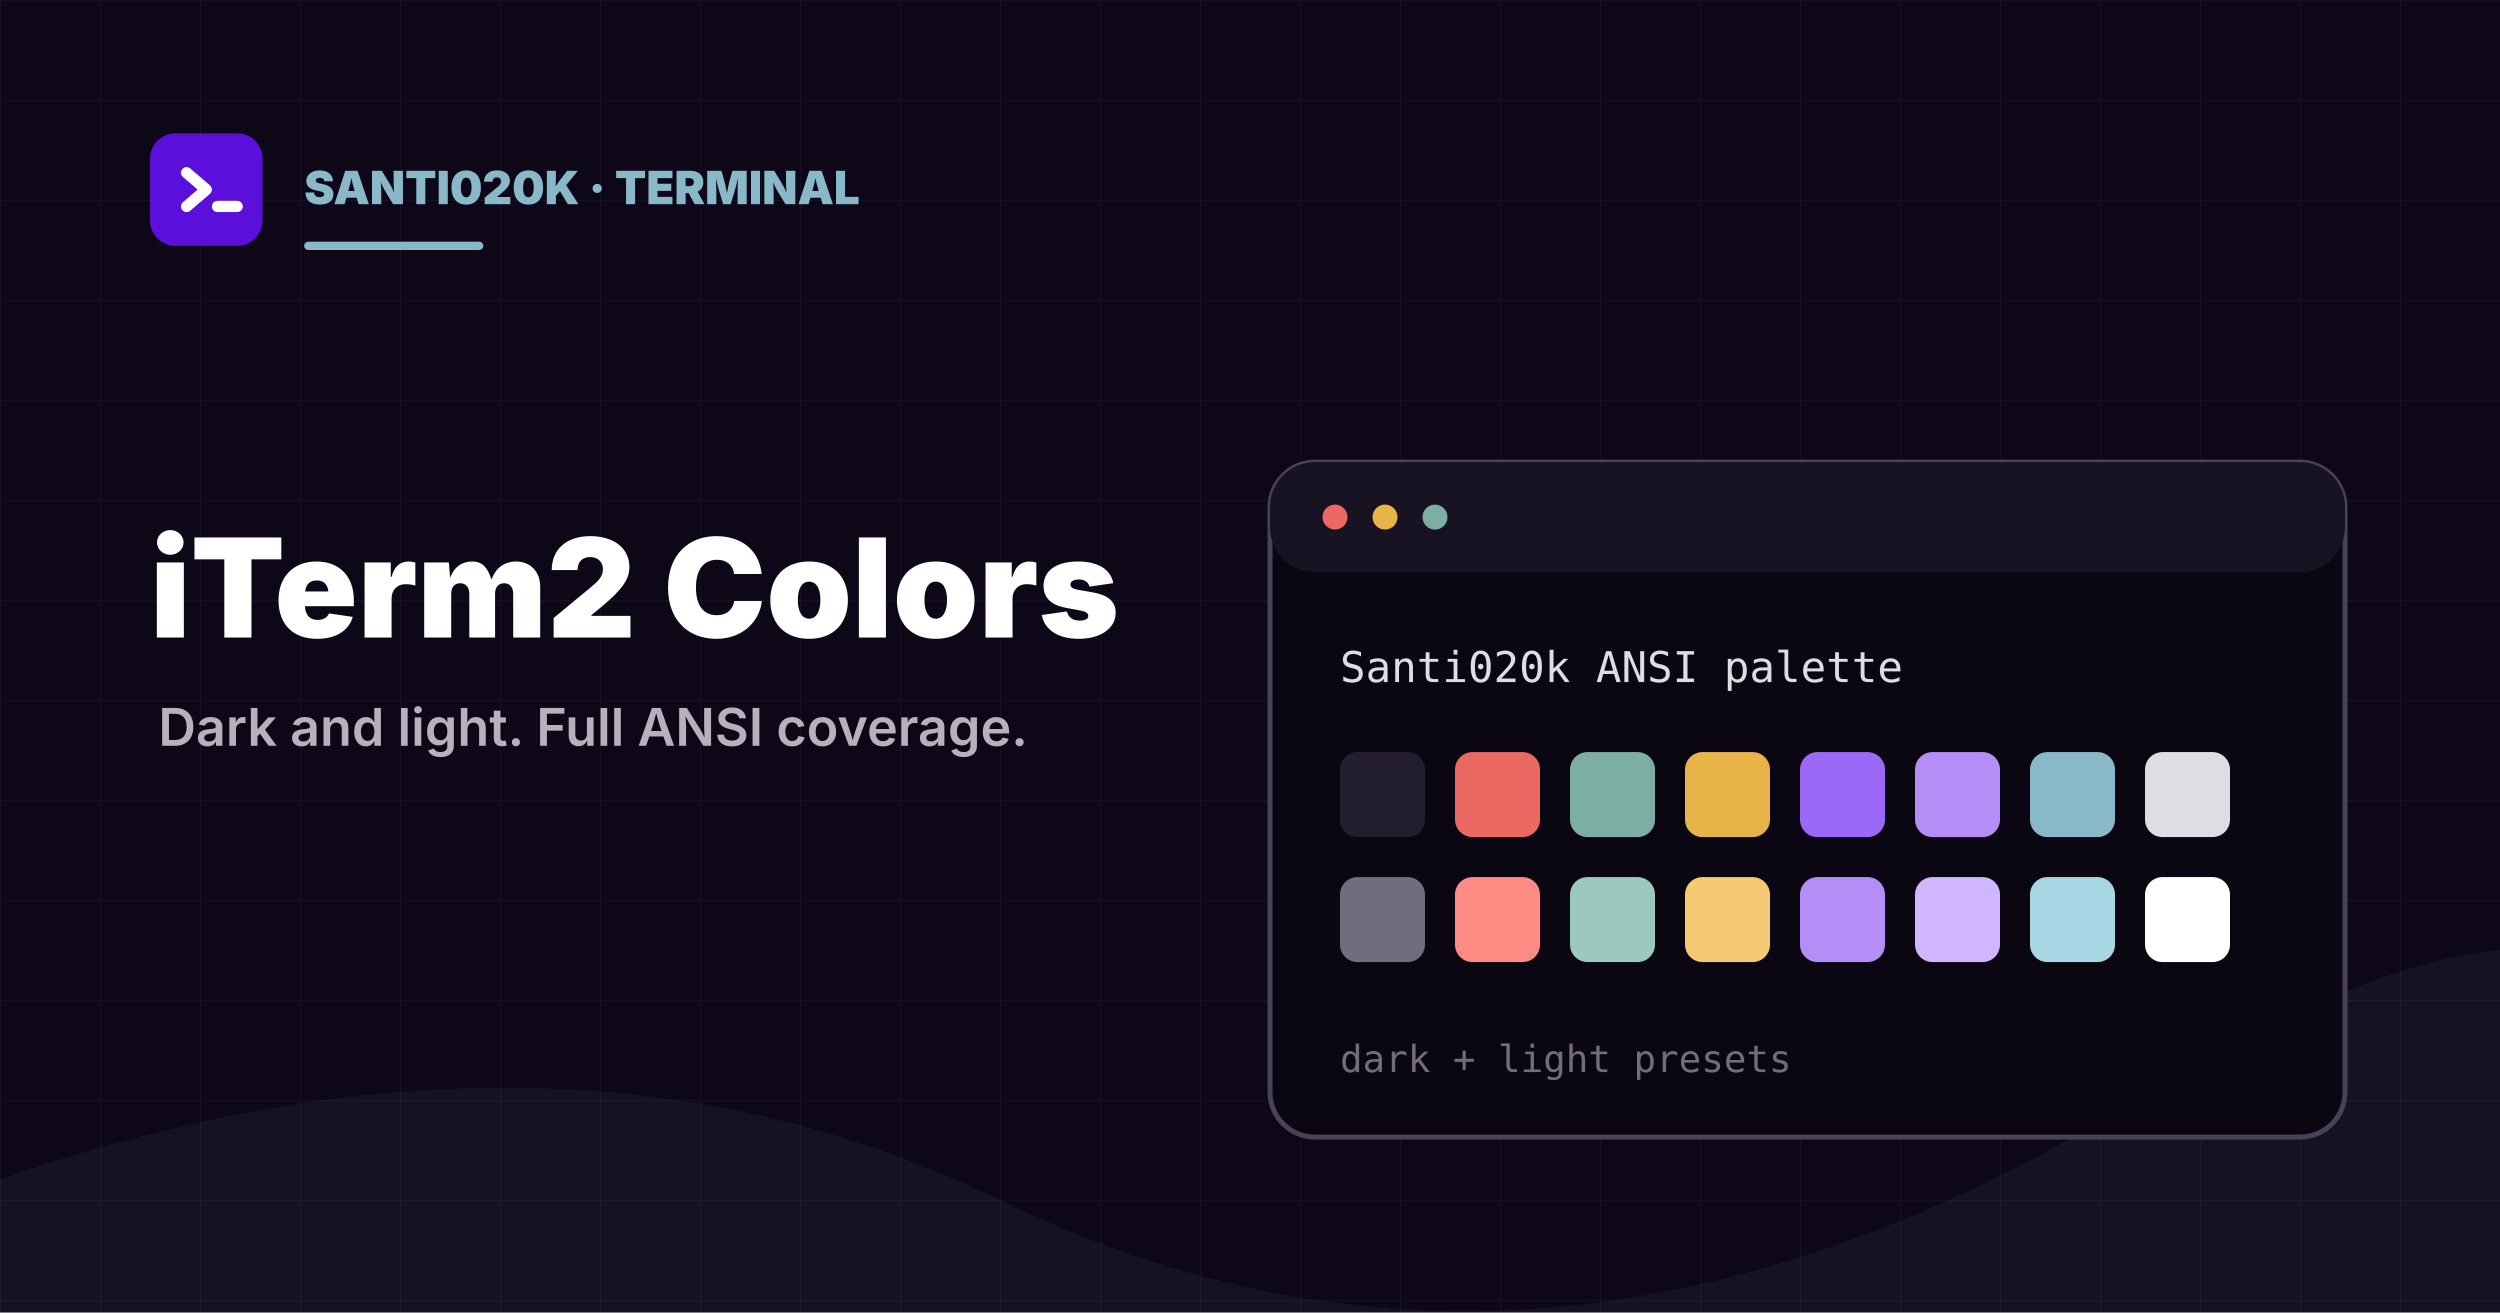
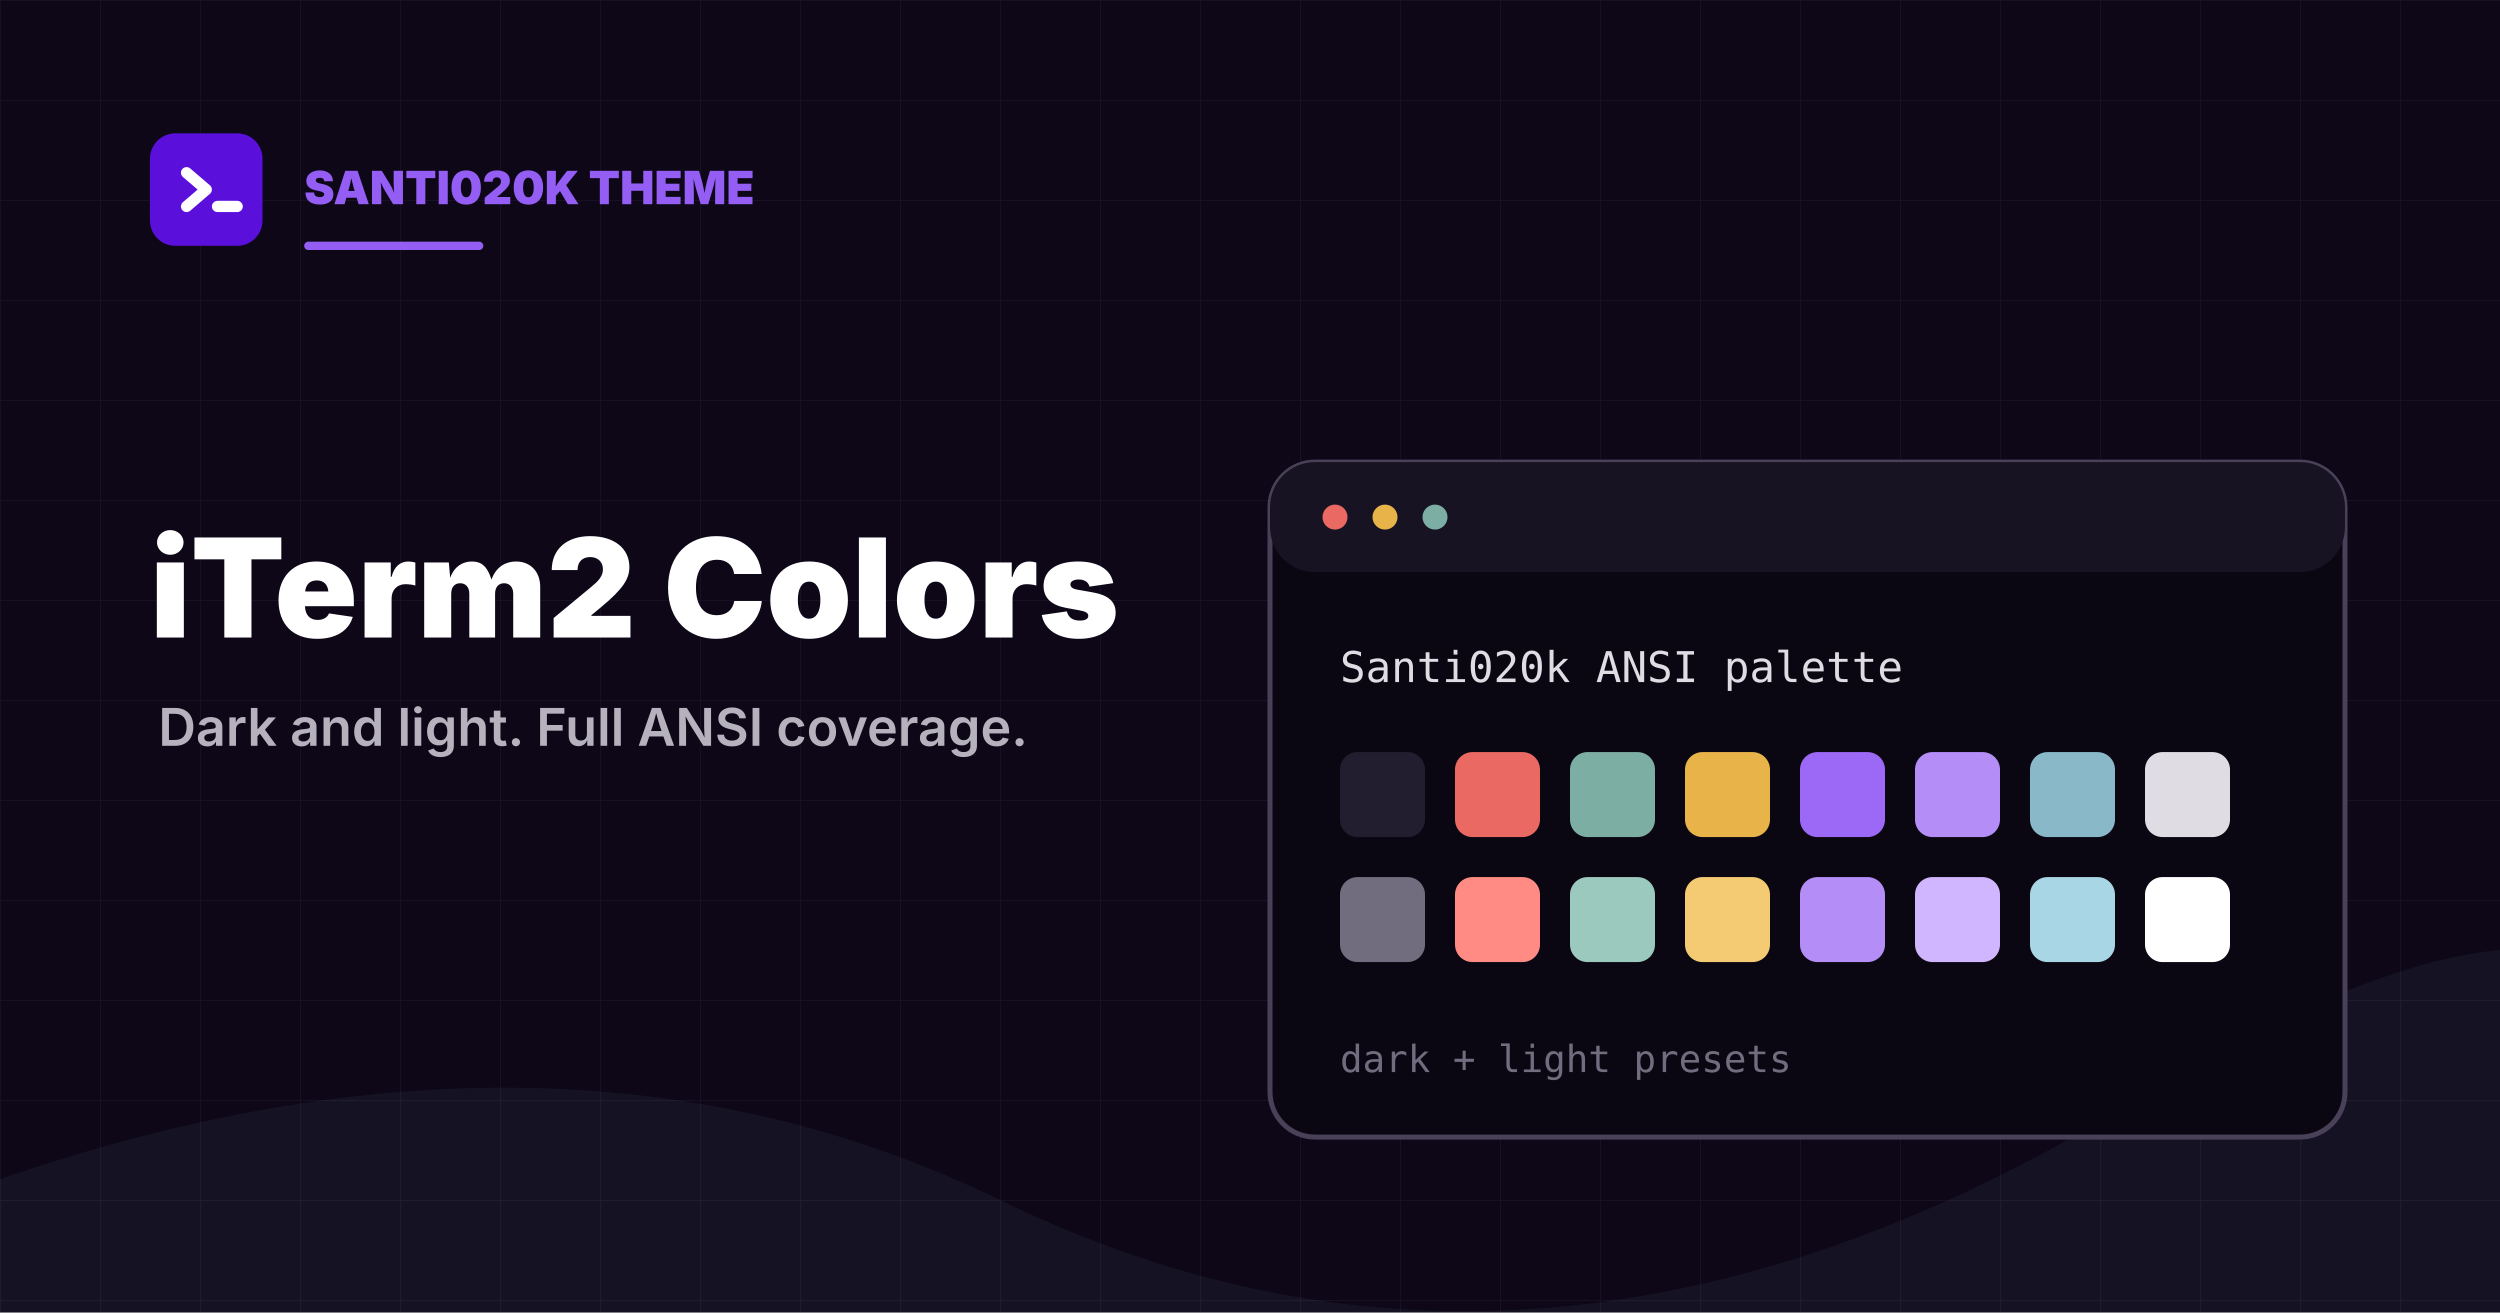
<svg xmlns="http://www.w3.org/2000/svg" viewBox="0 0 1200 630" role="img" aria-label="iTerm2 Colors social card">
  <defs>
    <radialGradient id="glow" cx="0" cy="0" r="1" gradientTransform="translate(1030 60) rotate(130) scale(650)">
      <stop stop-color="#89b8c8" stop-opacity="0.3" />
      <stop offset="1" stop-color="#0d0718" stop-opacity="0" />
    </radialGradient>
    <pattern id="grid" width="48" height="48" patternUnits="userSpaceOnUse">
      <path d="M48 0H0v48" fill="none" stroke="#494158" stroke-opacity="0.18" />
    </pattern>
  </defs>
  <rect width="1200" height="630" fill="#0d0718" />
  <rect width="1200" height="630" fill="url(#glow)" />
  <rect width="1200" height="630" fill="url(#grid)" />
  <path d="M0 566c180-62 340-58 480 10 172 84 353 69 542-46 75-46 134-70 178-74v174H0Z" fill="#89b8c8" opacity="0.07" />
  <g transform="translate(72 64) scale(0.675)">
    <rect width="80" height="80" rx="18" fill="#5a0fdb" />
    <path d="M26 28 L40 40 L26 52" fill="none" stroke="#ffffff" stroke-width="8" stroke-linecap="round" stroke-linejoin="round" />
    <line x1="48" y1="52" x2="62" y2="52" stroke="#ffffff" stroke-width="8" stroke-linecap="round" />
  </g>
-   <text x="146" y="98" fill="#89b8c8" font-family="Inter, Arial, sans-serif" font-size="22" font-weight="850">SANTI020K · TERMINAL</text>
-   <rect x="146" y="116" width="86" height="4" rx="2" fill="#89b8c8" />
+   <text x="146" y="98" fill="#945df4" font-family="Inter, Arial, sans-serif" font-size="22" font-weight="850">SANTI020K THEME</text>
+   <rect x="146" y="116" width="86" height="4" rx="2" fill="#945df4" />
  <text x="72" y="306" fill="#ffffff" font-family="Inter, Arial, sans-serif" font-size="66" font-weight="850">iTerm2 Colors</text>
  <text x="76" y="358" fill="#b6b2bd" font-family="Inter, Arial, sans-serif" font-size="25" font-weight="600">
    <tspan x="76" dy="0">Dark and light. Full ANSI coverage.</tspan>
  </text>
  <g transform="translate(-192 25) scale(1.2)">
    <g transform="translate(668 164)">
      <rect width="430" height="270" rx="18" fill="#0b0712" stroke="#494158" stroke-width="2" />
      <rect width="430" height="44" rx="18" fill="#181322" />
      <circle cx="26" cy="22" r="5" fill="#ea6962" />
      <circle cx="46" cy="22" r="5" fill="#e8b44a" />
      <circle cx="66" cy="22" r="5" fill="#7daea3" />
      <text x="28" y="88" fill="#dfdde3" font-family="monospace" font-size="17">Santi020k ANSI palette</text>
      <g transform="translate(28 116)">
        <rect x="0" y="0" width="34" height="34" rx="7" fill="#231d30" />
        <rect x="46" y="0" width="34" height="34" rx="7" fill="#ea6962" />
        <rect x="92" y="0" width="34" height="34" rx="7" fill="#7daea3" />
        <rect x="138" y="0" width="34" height="34" rx="7" fill="#e8b44a" />
        <rect x="184" y="0" width="34" height="34" rx="7" fill="#9b69f6" />
        <rect x="230" y="0" width="34" height="34" rx="7" fill="#b48df7" />
        <rect x="276" y="0" width="34" height="34" rx="7" fill="#89b8c8" />
        <rect x="322" y="0" width="34" height="34" rx="7" fill="#dfdde3" />
        <rect x="0" y="50" width="34" height="34" rx="7" fill="#726c7f" />
        <rect x="46" y="50" width="34" height="34" rx="7" fill="#ff8b84" />
        <rect x="92" y="50" width="34" height="34" rx="7" fill="#9bc9be" />
        <rect x="138" y="50" width="34" height="34" rx="7" fill="#f4cb72" />
        <rect x="184" y="50" width="34" height="34" rx="7" fill="#b48df7" />
        <rect x="230" y="50" width="34" height="34" rx="7" fill="#d0b5ff" />
        <rect x="276" y="50" width="34" height="34" rx="7" fill="#a8d6e5" />
        <rect x="322" y="50" width="34" height="34" rx="7" fill="#fff" />
      </g>
      <text x="28" y="244" fill="#726c7f" font-family="monospace" font-size="15">dark + light presets</text>
    </g>
  </g>
</svg>
